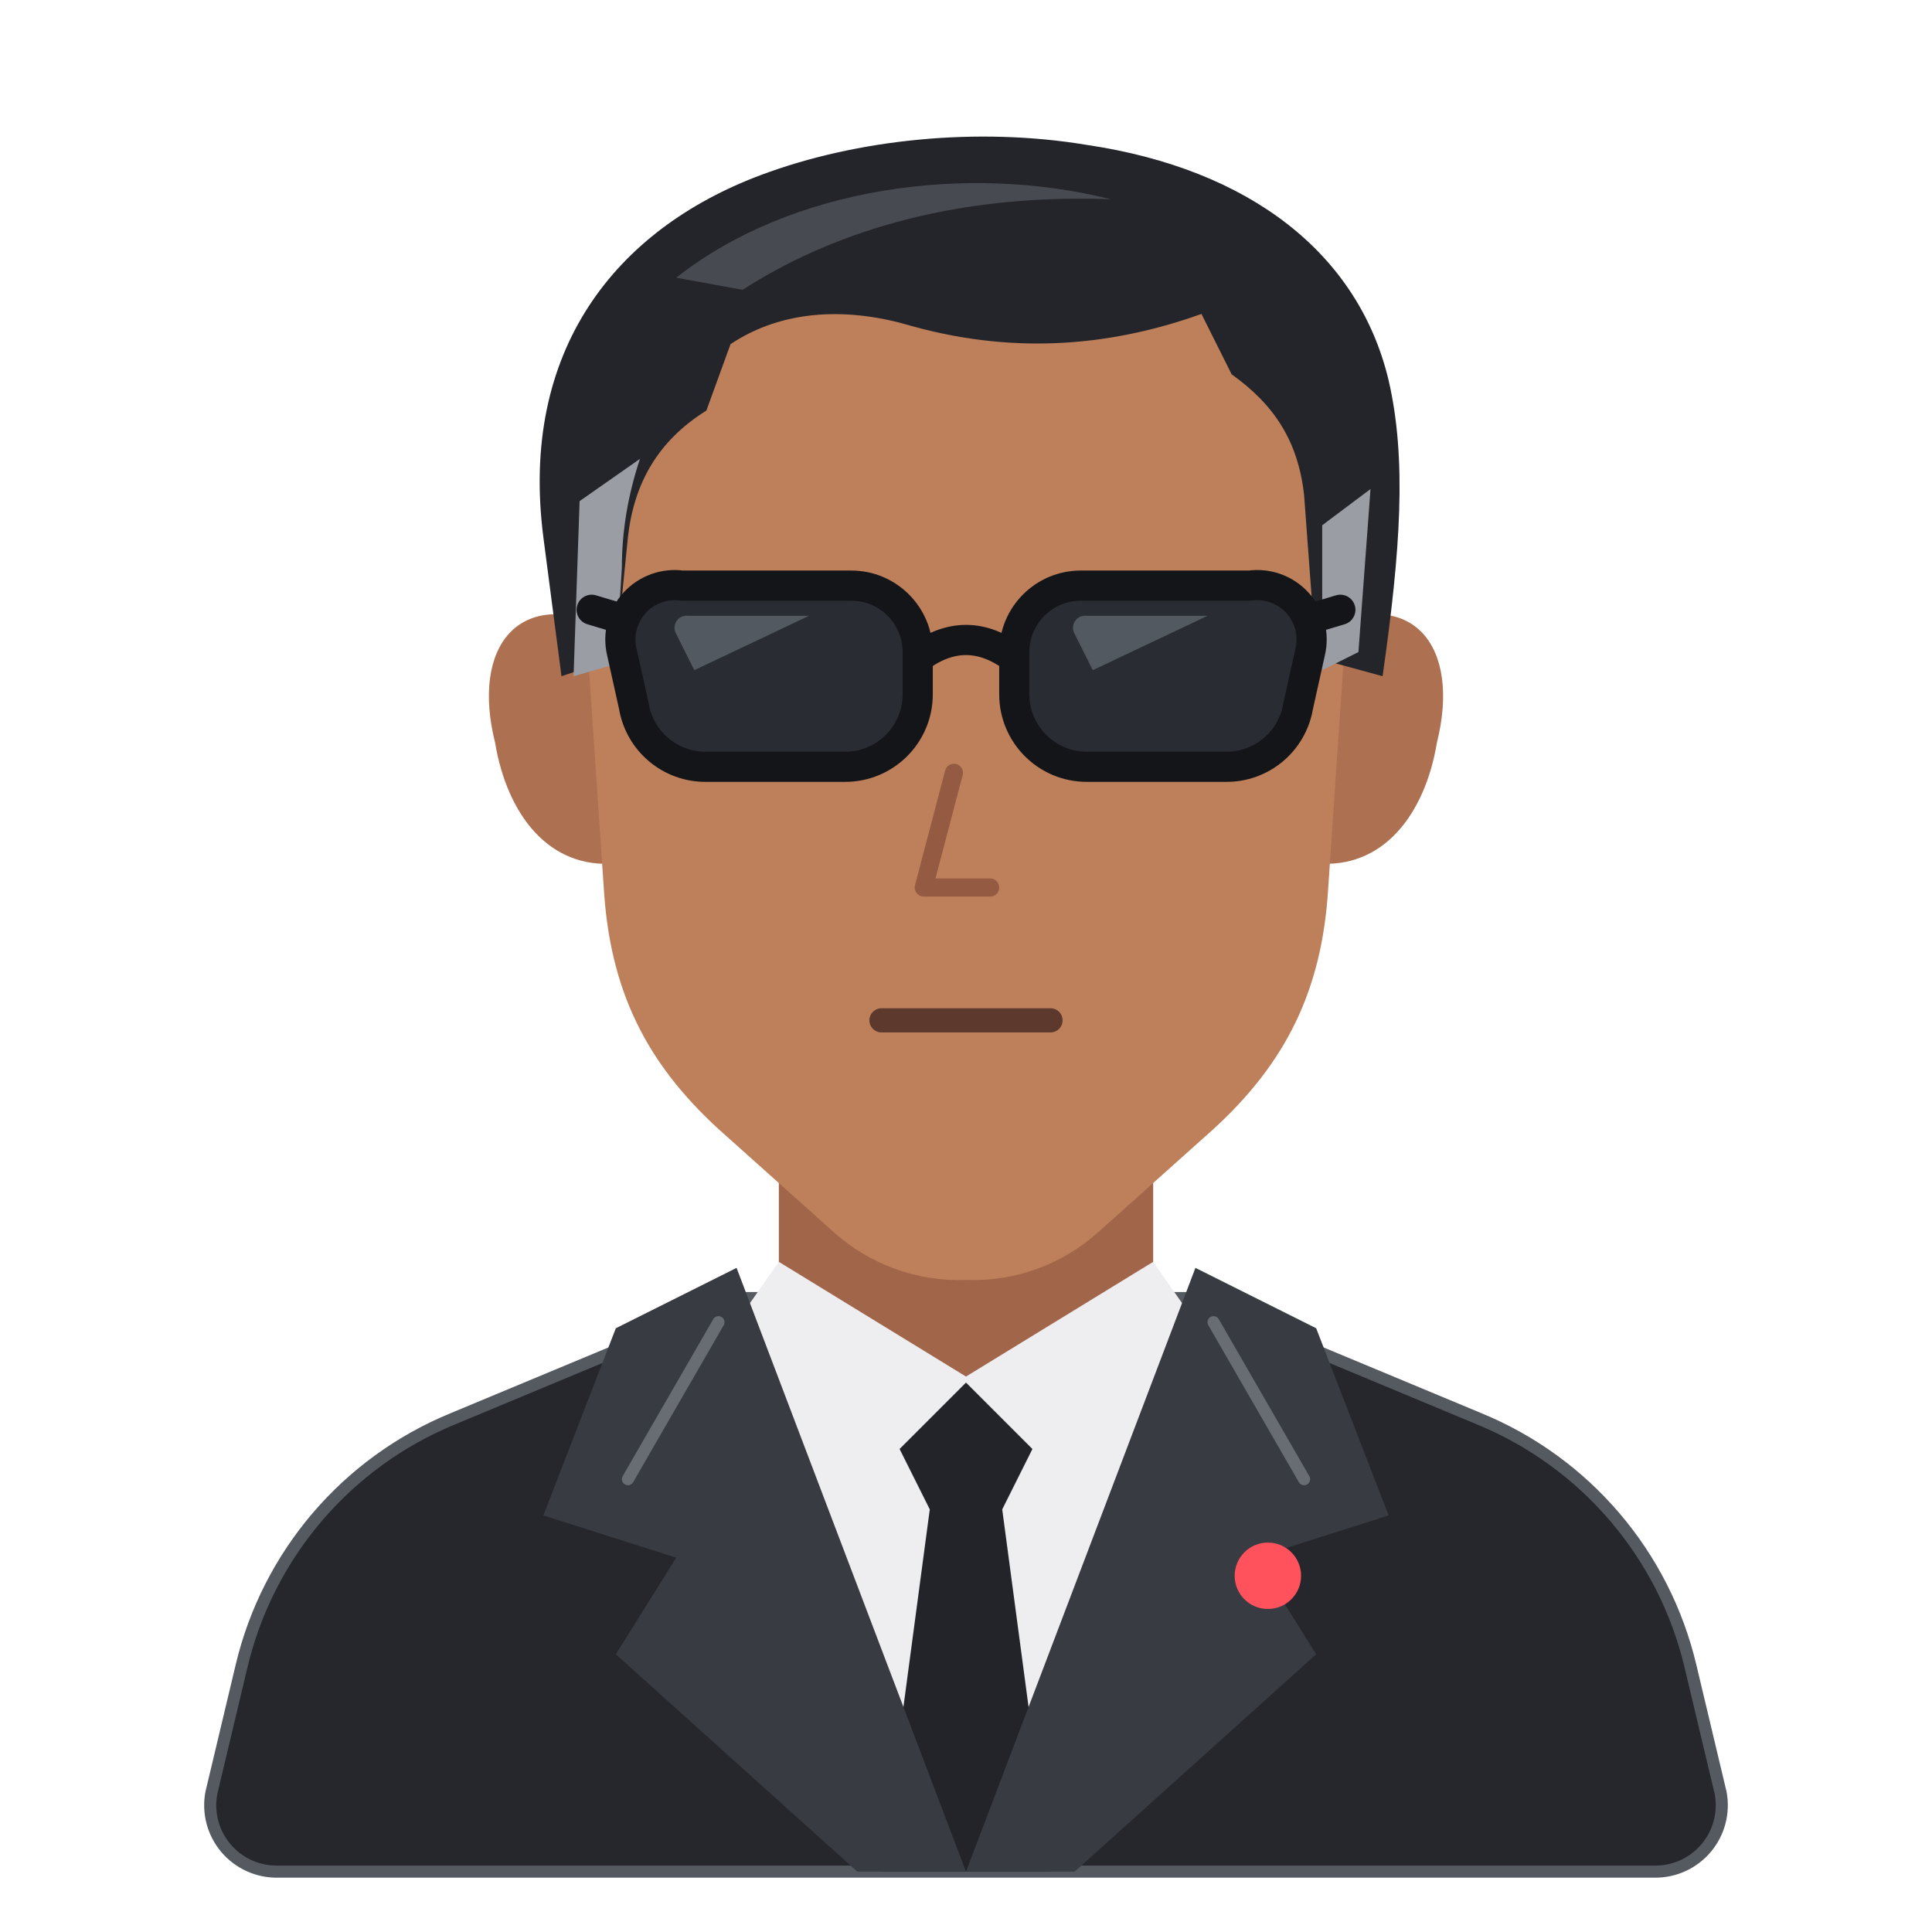
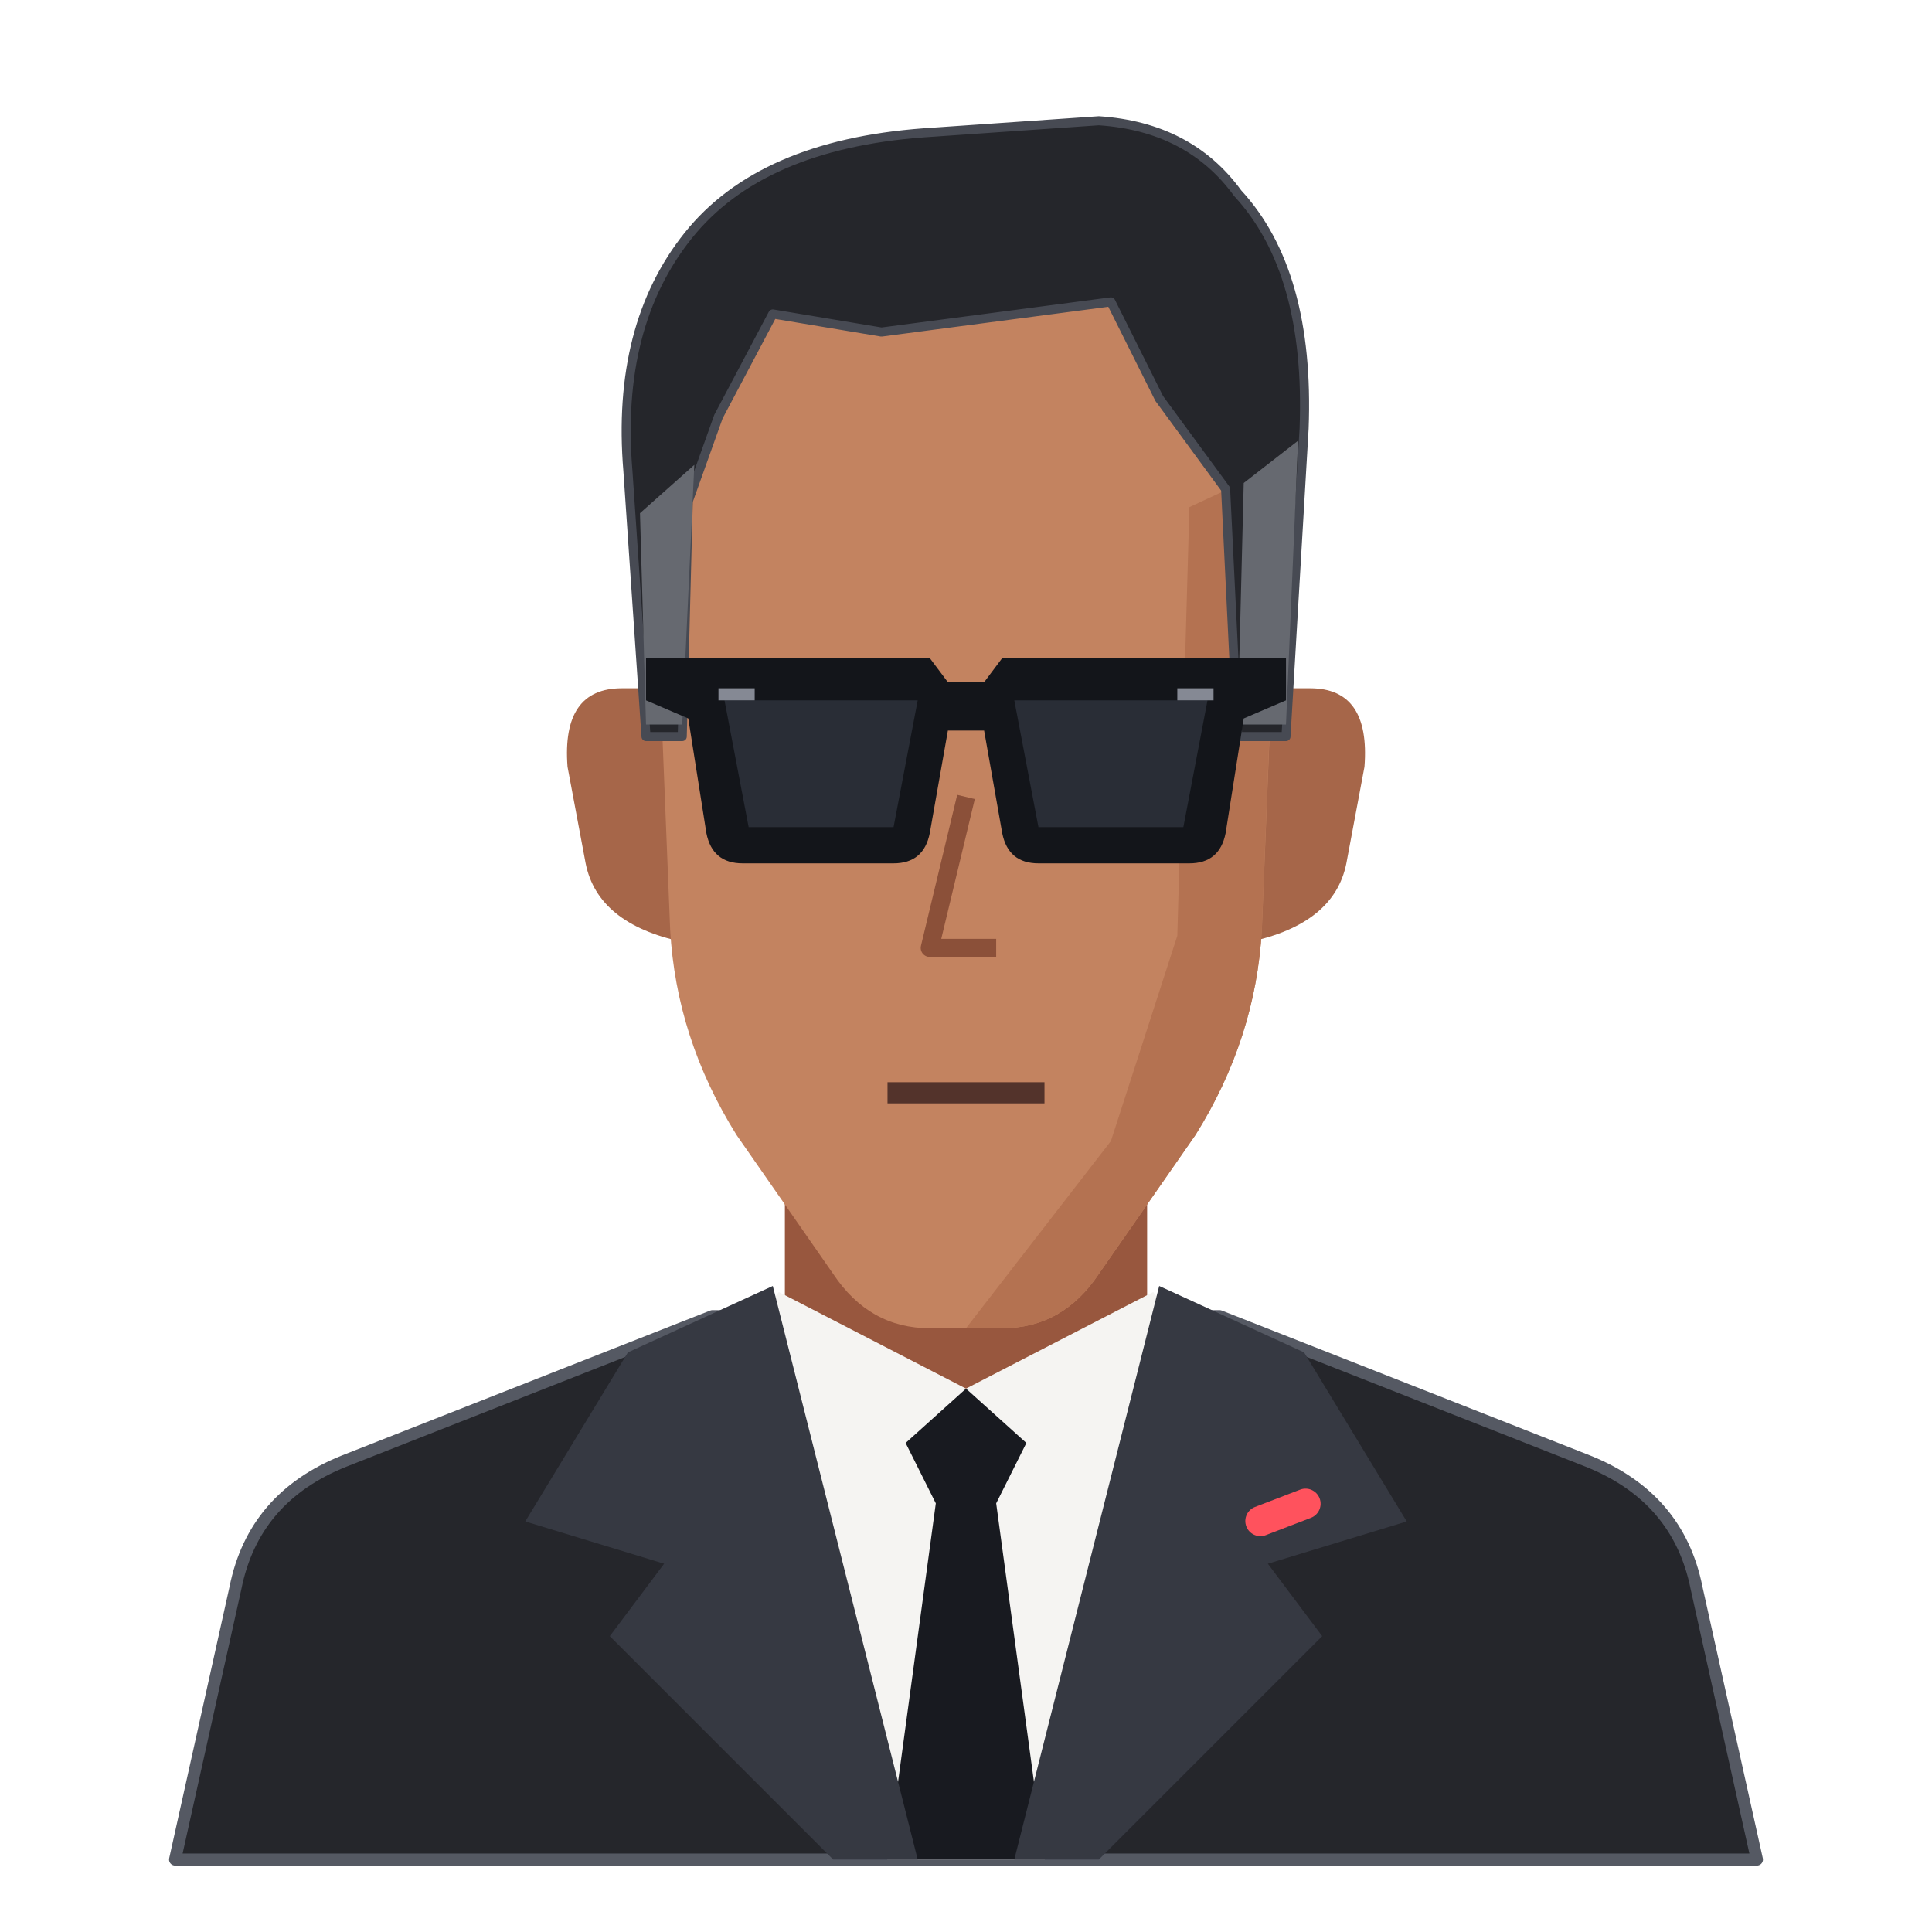
<svg xmlns="http://www.w3.org/2000/svg" viewBox="0 0 320 320" width="320" height="320">
-   <path fill="#25272c" stroke="#555960" stroke-width="2" d="M35 297l5-21a59 59 0 0 1 35-41l48-20h74l48 20a59 59 0 0 1 35 41l5 21a11 11 0 0 1-11 13H46a11 11 0 0 1-11-13Z" />
-   <path fill="#a16549" d="M129 181h62v46l-31 25-31-25Z" />
-   <path fill="#eeeef0" d="m129 209 31 19 31-19 14 20-45 81-45-81Z" />
-   <path fill="#22242a" d="m160 229 11 11-5 10 8 60h-28l8-60-5-10Z" />
-   <path fill="#383b42" d="m122 210-20 10-12 31 22 7-10 16 40 36h18Zm76 0 20 10 12 31-22 7 10 16-40 36h-18Z" />
-   <path fill="none" stroke="#686c73" stroke-linecap="round" stroke-width="2" d="m119 219-15 26m97-26 15 26" />
-   <circle cx="210" cy="261" r="5.5" fill="#ff525d" />
-   <path fill="#ad7051" d="M101 104c-15-7-23 3-19 19 2 12 9 21 20 20Zm118 0c15-7 23 3 19 19-2 12-9 21-20 20Z" />
-   <path fill="#bd805b" d="M96 88c0-33 26-54 64-54s64 21 64 54l-4 59c-1 17-7 29-19 40l-19 17a31 31 0 0 1-22 8 31 31 0 0 1-22-8l-19-17c-12-11-18-23-19-40Z" />
-   <path fill="#24252a" d="m93 112-3-23c-4-31 12-51 36-60 16-6 36-8 54-5 27 4 45 18 50 39 3 13 2 28-1 49l-11-3-2-27c-1-9-5-15-12-20l-5-10c-14 5-30 7-48 2-10-3-21-3-30 3l-4 11c-8 5-12 12-13 21l-2 20Z" />
-   <path fill="#9a9da4" d="m96 83 10-7c-2 6-3 12-3 18l-1 16-7 2Zm123 4 8-6-2 27-6 3Z" />
-   <path fill="#474a51" d="M112 46c19-15 48-19 72-13-27-1-47 6-61 15Z" />
-   <path fill="none" stroke="#955b42" stroke-linecap="round" stroke-linejoin="round" stroke-width="3" d="m158 128-5 19h11" />
-   <path stroke="#5c382d" stroke-linecap="round" stroke-width="4" d="M146 169h28" />
-   <path fill="none" stroke="#141519" stroke-linecap="round" stroke-width="5" d="m98 101 10 3m104 0 10-3m-70 8q8-6 16 0" />
-   <path fill="#292d33" stroke="#141519" stroke-width="5" d="M113 97h28a11 11 0 0 1 11 11v7a12 12 0 0 1-12 12h-23a12 12 0 0 1-12-10l-2-9a9 9 0 0 1 10-11Zm94 0h-28a11 11 0 0 0-11 11v7a12 12 0 0 0 12 12h23a12 12 0 0 0 12-10l2-9a9 9 0 0 0-10-11Z" />
-   <path fill="#535961" d="M114 102h20l-19 9-3-6a2 2 0 0 1 2-3Zm66 0h20l-19 9-3-6a2 2 0 0 1 2-3Z" />
+   <path fill="#25262b" stroke="#555963" stroke-width="2" stroke-linejoin="round" d="m29 308 10-45q3-15 18-21l61-24h84l61 24q15 6 18 21l10 45Z" />
+   <path fill="#98573e" d="M130 193h60v31l-30 16-30-16Z" />
+   <path fill="#f5f4f2" d="m129 214 31 16 31-16 14 18-32 76h-26l-32-76Z" />
+   <path fill="#181a20" d="m160 230 10 9-5 10 8 59h-26l8-59-5-10Z" />
+   <path fill="#363942" d="m128 213-24 11-17 28 23 7-9 12 37 37h14Zm64 0 24 11 17 28-23 7 9 12-37 37h-14Z" />
+   <rect x="206" y="248" width="13" height="5" rx="2.5" transform="rotate(-21 212.5 250.5)" fill="#ff525d" />
+   <path fill="#a66649" d="M111 114h-8q-10 0-9 13l3 16q2 10 16 13Zm98 0h8q10 0 9 13l-3 16q-2 10-16 13Z" />
+   <path fill="#c38360" d="M108 79c0-33 20-50 52-50s52 17 52 50l-3 75q-1 18-11 34l-16 23q-6 9-16 9h-12q-10 0-16-9l-16-23q-10-16-11-34Z" />
+   <path fill="#b47251" d="m197 84 15-7-3 77q-1 18-11 34l-16 23q-6 9-16 9h-6l24-31 11-34Z" />
+   <path fill="#25262b" stroke="#474a53" stroke-width="1.5" stroke-linejoin="round" d="m107 122-3-44q-2-24 10-39 12-15 39-17l29-2q15 1 23 12 12 13 11 39l-3 51h-8l-2-41-11-15-8-16-38 5-18-3-9 17-5 14-1 39Z" />
+   <path fill="#666970" d="m106 85 9-8-2 43h-6Zm100-5 9-7-2 47h-8Z" />
+   <path fill="none" stroke="#8b5039" stroke-width="3" stroke-linejoin="round" d="m160 132-6 25h11" />
+   <path stroke="#53332b" stroke-width="3.5" d="M147 181h26" />
+   <path fill="#13151a" d="M107 109h47l3 4h6l3-4h47v7l-7 3-3 19q-1 5-6 5h-25q-5 0-6-5l-3-17h-6l-3 17q-1 5-6 5h-25q-5 0-6-5l-3-19-7-3Z" />
+   <path fill="#292d36" d="M120 116h32l-4 21h-24Zm48 0h32l-4 21h-24Z" />
+   <path stroke="#858994" stroke-width="2" d="M119 115h6m70 0h6" />
</svg>
